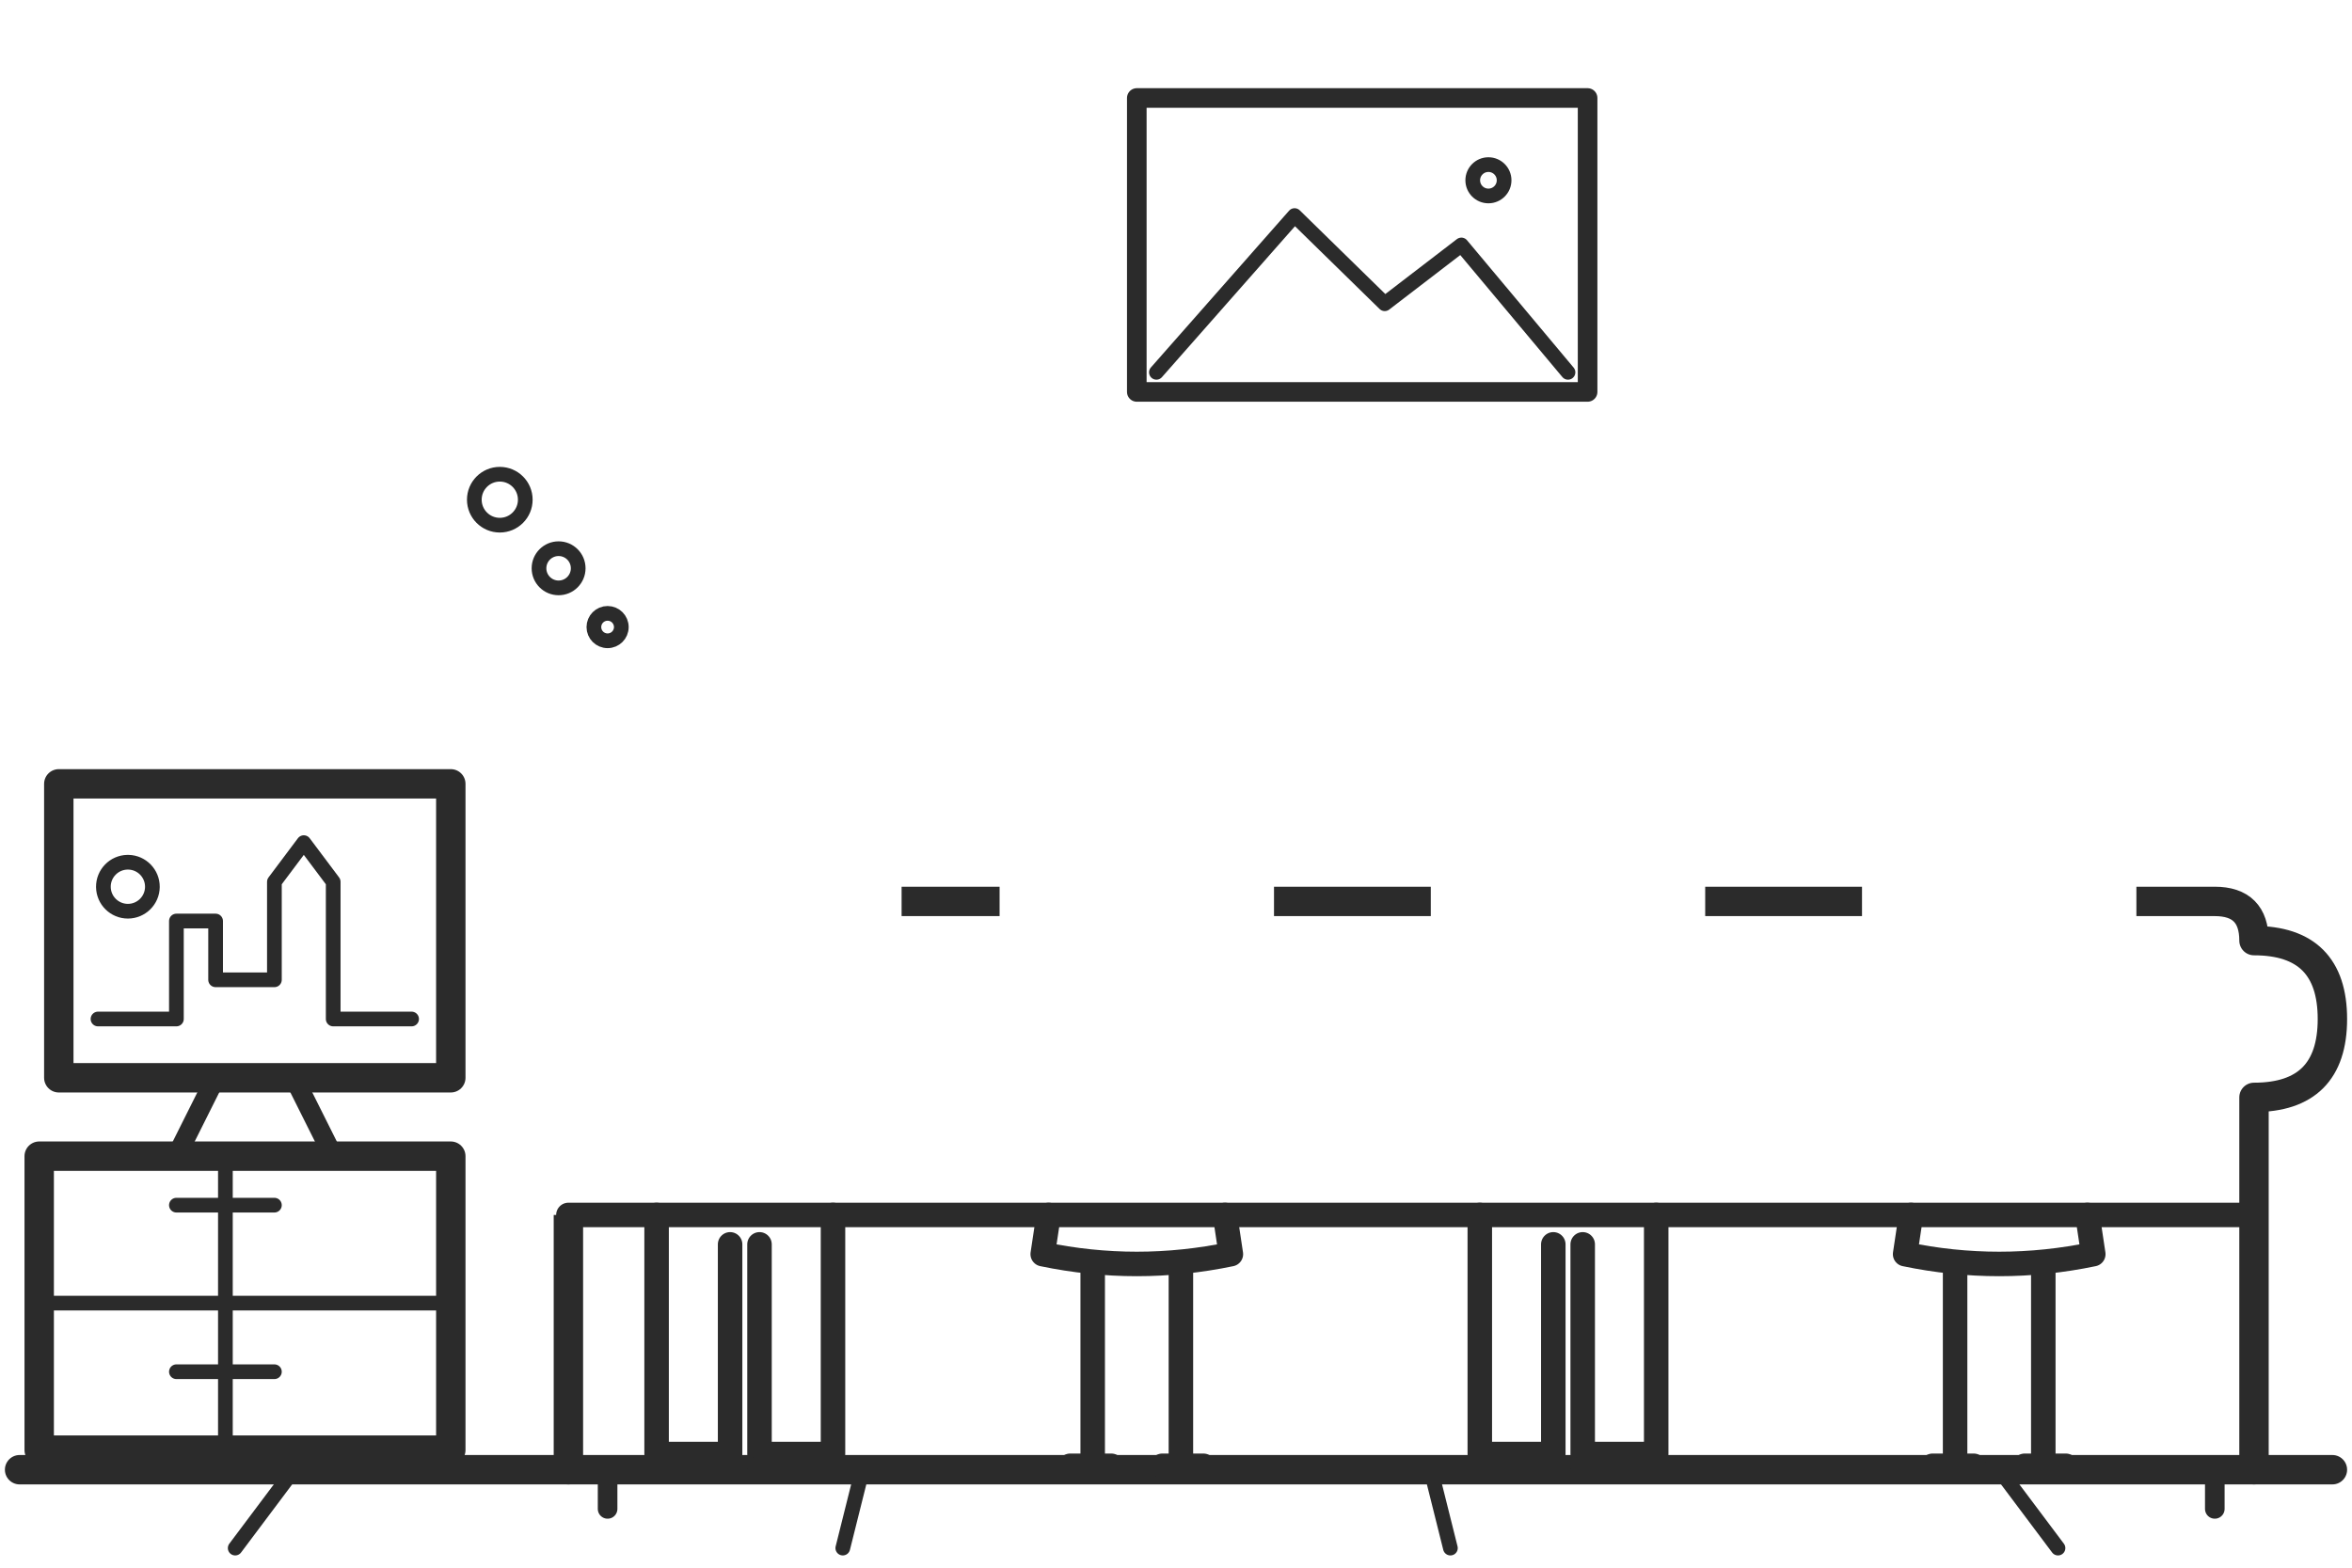
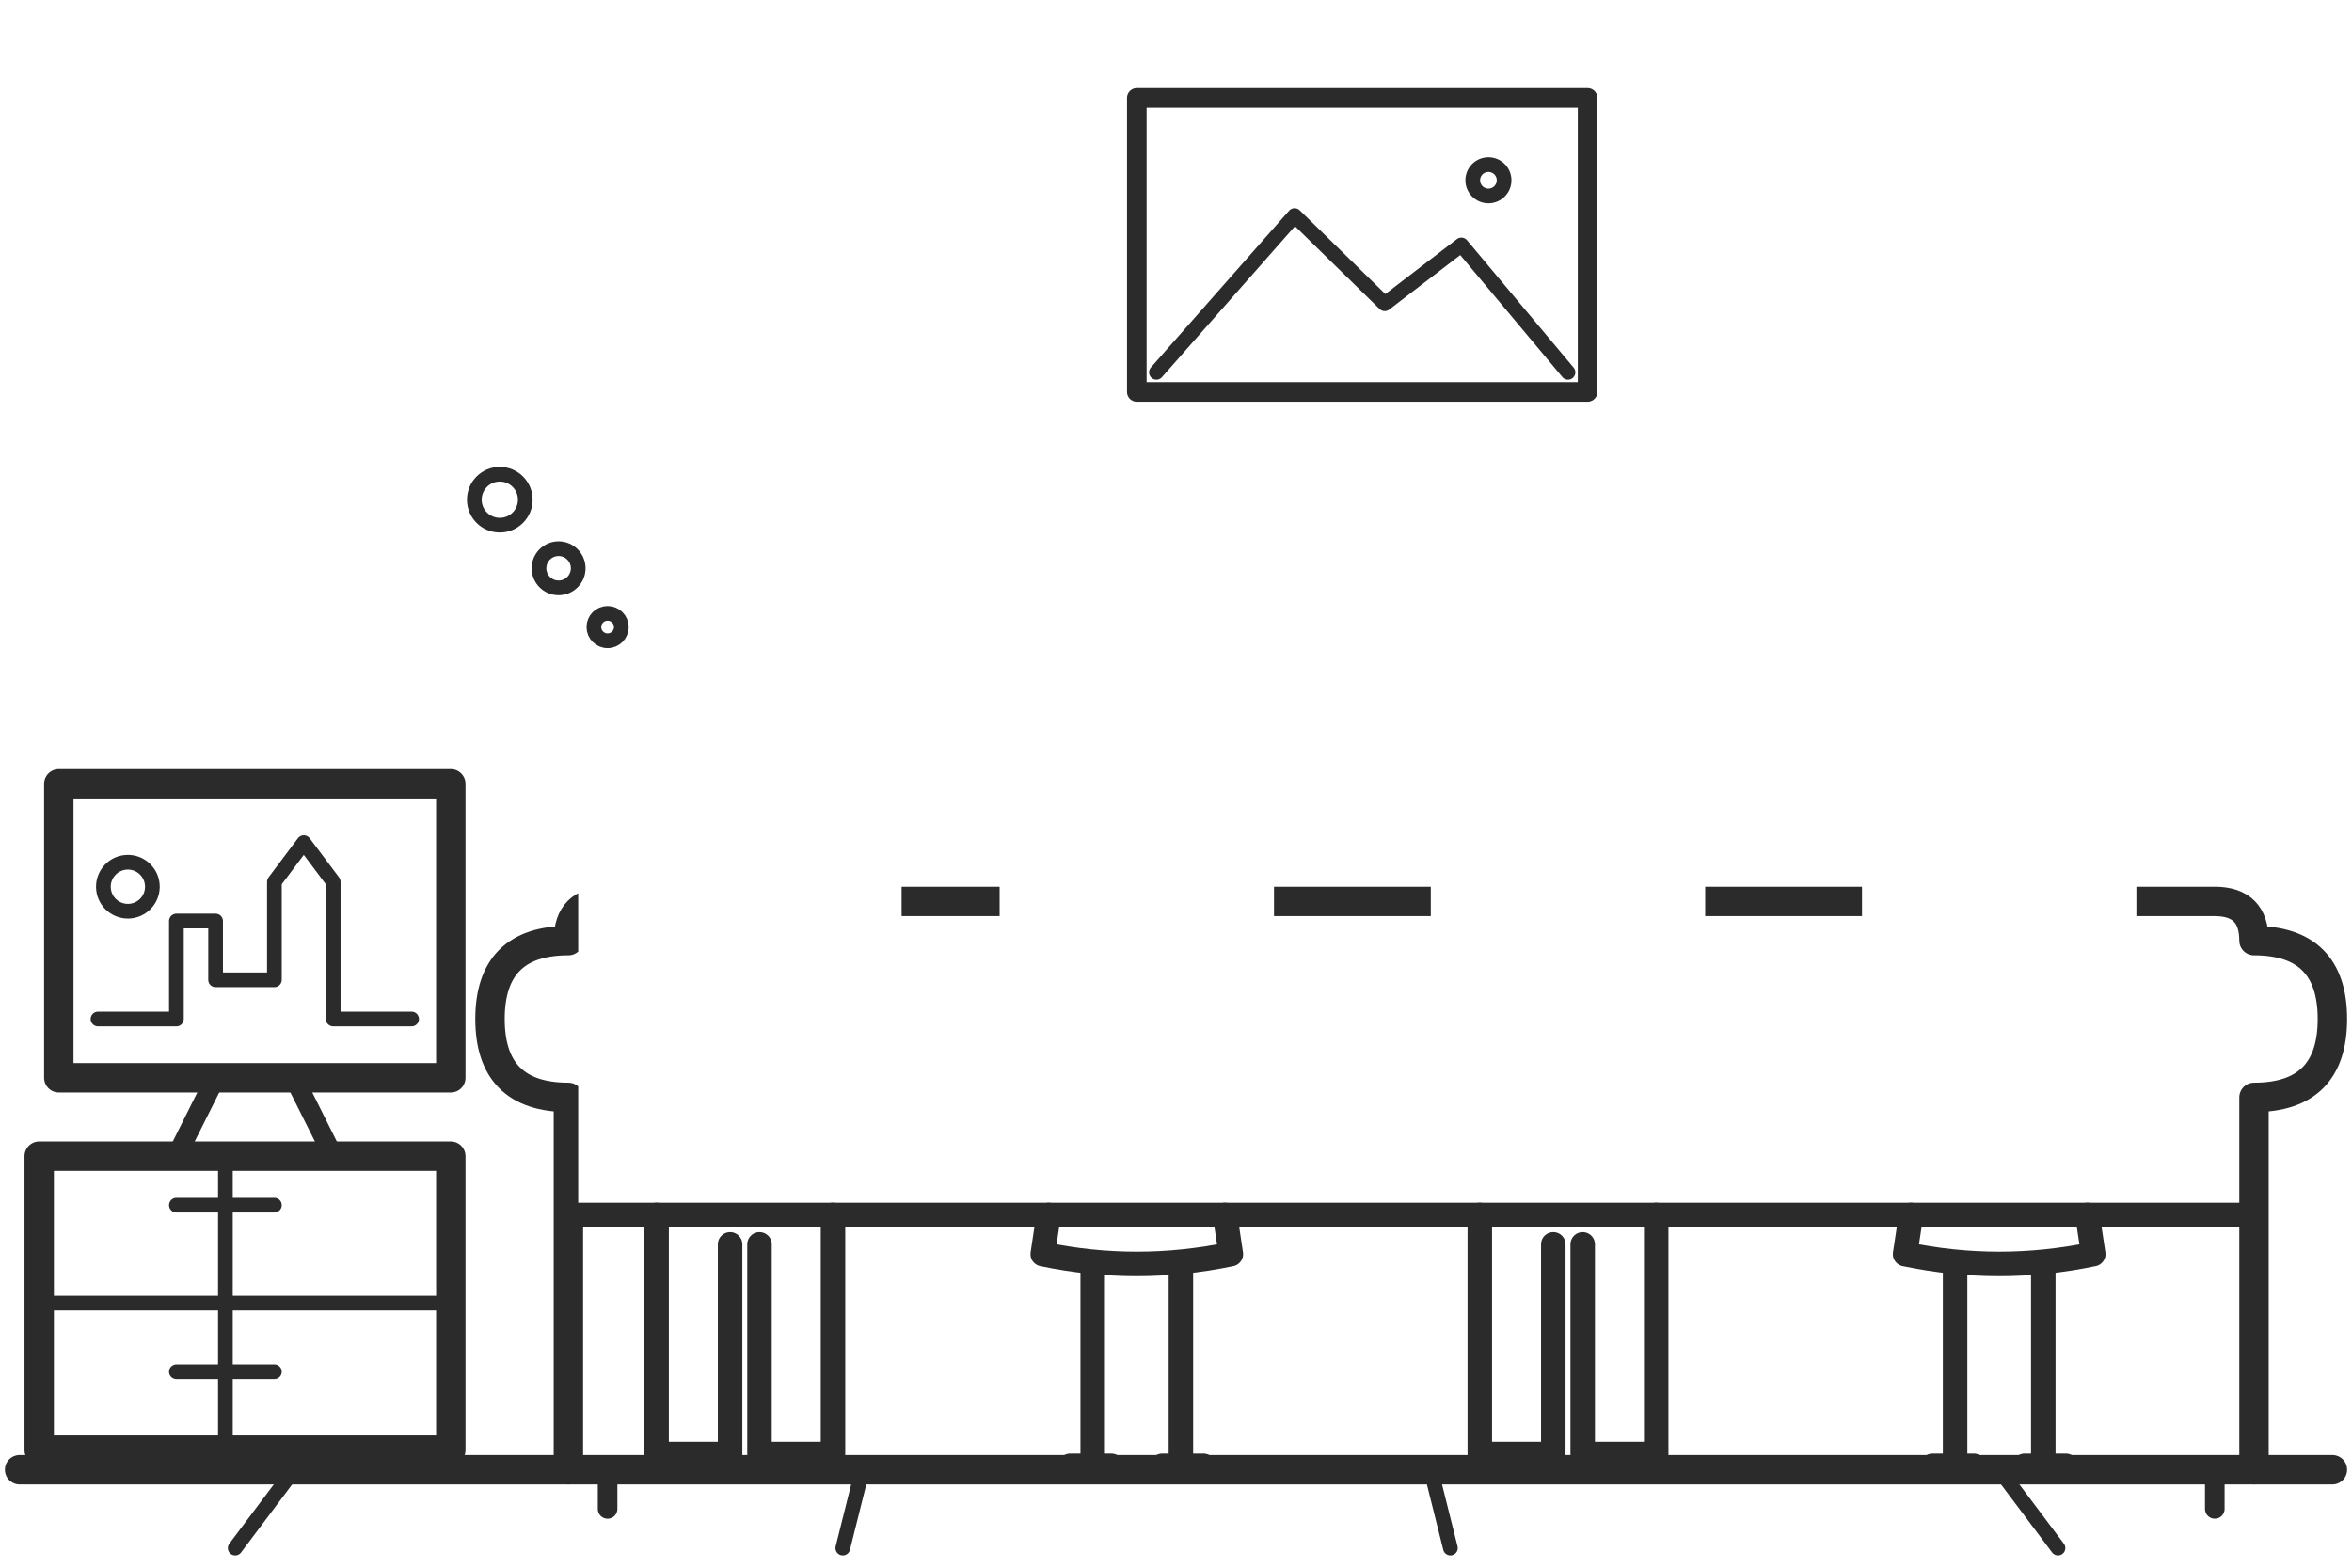
<svg xmlns="http://www.w3.org/2000/svg" viewBox="0 0 240 160">
  <defs>
    <clipPath id="L07-k1">
      <path d="M-60 -60 L300 -60 L300 220 L-60 220 Z M102 40 L130 40 L130 130 L102 130 Z" clip-rule="evenodd" />
    </clipPath>
    <clipPath id="L07-k2">
      <path d="M-60 -60 L300 -60 L300 220 L-60 220 Z M146 40 L174 40 L174 130 L146 130 Z" clip-rule="evenodd" />
    </clipPath>
    <clipPath id="L07-k3">
      <path d="M-60 -60 L300 -60 L300 220 L-60 220 Z M190 40 L218 40 L218 130 L190 130 Z" clip-rule="evenodd" />
    </clipPath>
    <clipPath id="L07-k4">
-       <path d="M-60 -60 L300 -60 L300 220 L-60 220 Z M46 60 L92 60 L92 124 L46 124 Z" clip-rule="evenodd" />
+       <path d="M-60 -60 L300 -60 L300 220 L-60 220 Z M59 60 L92 60 L92 124 L59 124 Z" clip-rule="evenodd" />
    </clipPath>
    <clipPath id="L07-k5">
      <path d="M-60 -60 L300 -60 L300 124 L-60 124 Z" />
    </clipPath>
    <clipPath id="L07-k6">
      <path d="M-60 -60 L300 -60 L300 124 L-60 124 Z" />
    </clipPath>
    <clipPath id="L07-k7">
      <path d="M-60 -60 L300 -60 L300 124 L-60 124 Z" />
    </clipPath>
    <clipPath id="L07-k8">
      <path d="M-60 -60 L300 -60 L300 124 L-60 124 Z" />
    </clipPath>
  </defs>
  <g fill="none" stroke="#2b2b2b" stroke-width="3" stroke-linecap="round" stroke-linejoin="round">
    <path d="M2 150 H238" />
    <path d="M30 150 L24 158 M88 150 L86 158 M146 150 L148 158 M204 150 L210 158" stroke-width="1.5" />
    <path d="M4 118 H46 V148 H4 Z" />
    <path d="M4 133 H46 M23 118 V148" stroke-width="1.5" />
    <path d="M18 123 H28 M18 140 H28" stroke-width="1.5" />
    <path d="M6 80 H46 V110 H6 Z" />
    <path d="M22 110 L18 118 M30 110 L34 118" stroke-width="2" />
    <path d="M10 104 H18 V94 H22 V100 H28 V90 L31 86 L34 90 V104 H42" stroke-width="1.5" />
    <path d="M13 88 A2.5 2.5 0 1 0 13.1 88" stroke-width="1.5" />
    <path d="M116 10 H162 V40 H116 Z" stroke-width="2" />
    <path d="M118 38 L132.1 22 L141.3 31 L149.12 25 L160 38" stroke-width="1.5" />
    <circle cx="151.88" cy="18.4" r="1.6" stroke-width="1.5" />
    <g clip-path="url(#L07-k4)">
      <g clip-path="url(#L07-k3)">
        <g clip-path="url(#L07-k2)">
          <g clip-path="url(#L07-k1)">
            <path d="M58 150 V112 Q50 112 50 104 Q50 96 58 96 Q58 92 62 92 H226 Q230 92 230 96 Q238 96 238 104 Q238 112 230 112 V150" />
          </g>
        </g>
      </g>
    </g>
    <path d="M58 124 H230" stroke-width="2.5" />
    <path d="M58 150 H230 M62 150 V154 M226 150 V154" stroke-width="2" />
    <g clip-path="url(#L07-k5)">
      <use href="#maria" x="96" y="64" width="40" height="100" />
    </g>
    <path d="M107 124 L106.4 128 Q116 130 125.6 128 L125 124" stroke-width="2.5" />
    <path d="M111.5 129.4 V148.5 M120.5 129.4 V148.5" stroke-width="2.5" />
    <path d="M109.2 149.6 H113.4 M118.6 149.6 H122.8" stroke-width="2.5" />
    <g clip-path="url(#L07-k6)">
      <use href="#wang" x="140" y="64" width="40" height="100" />
    </g>
    <path d="M151 124 V148.4 H158.5 V127 M161.5 127 V148.4 H169 V124" stroke-width="2.5" />
    <path d="M150 149.8 H158.5 M161.5 149.8 H170" stroke-width="2.5" />
    <g clip-path="url(#L07-k7)">
      <use href="#anna" x="184" y="58" width="40" height="100" />
    </g>
    <path d="M195 124 L194.4 128 Q204 130 213.6 128 L213 124" stroke-width="2.5" />
    <path d="M199.5 129.4 V148.5 M208.5 129.4 V148.5" stroke-width="2.5" />
    <path d="M197.2 149.6 H201.4 M206.6 149.6 H210.8" stroke-width="2.5" />
    <g clip-path="url(#L07-k8)">
      <g transform="rotate(-9 76 124)">
        <use href="#ivan" x="56" y="64" width="40" height="100" />
      </g>
    </g>
    <path d="M67 124 V148.4 H74.5 V127 M77.5 127 V148.4 H85 V124" stroke-width="2.5" />
    <path d="M66 149.8 H74.5 M77.5 149.8 H86" stroke-width="2.5" />
    <circle cx="62" cy="64" r="1.4" stroke-width="1.5" />
    <circle cx="57" cy="58" r="2" stroke-width="1.5" />
    <circle cx="51" cy="51" r="2.6" stroke-width="1.5" />
  </g>
</svg>
